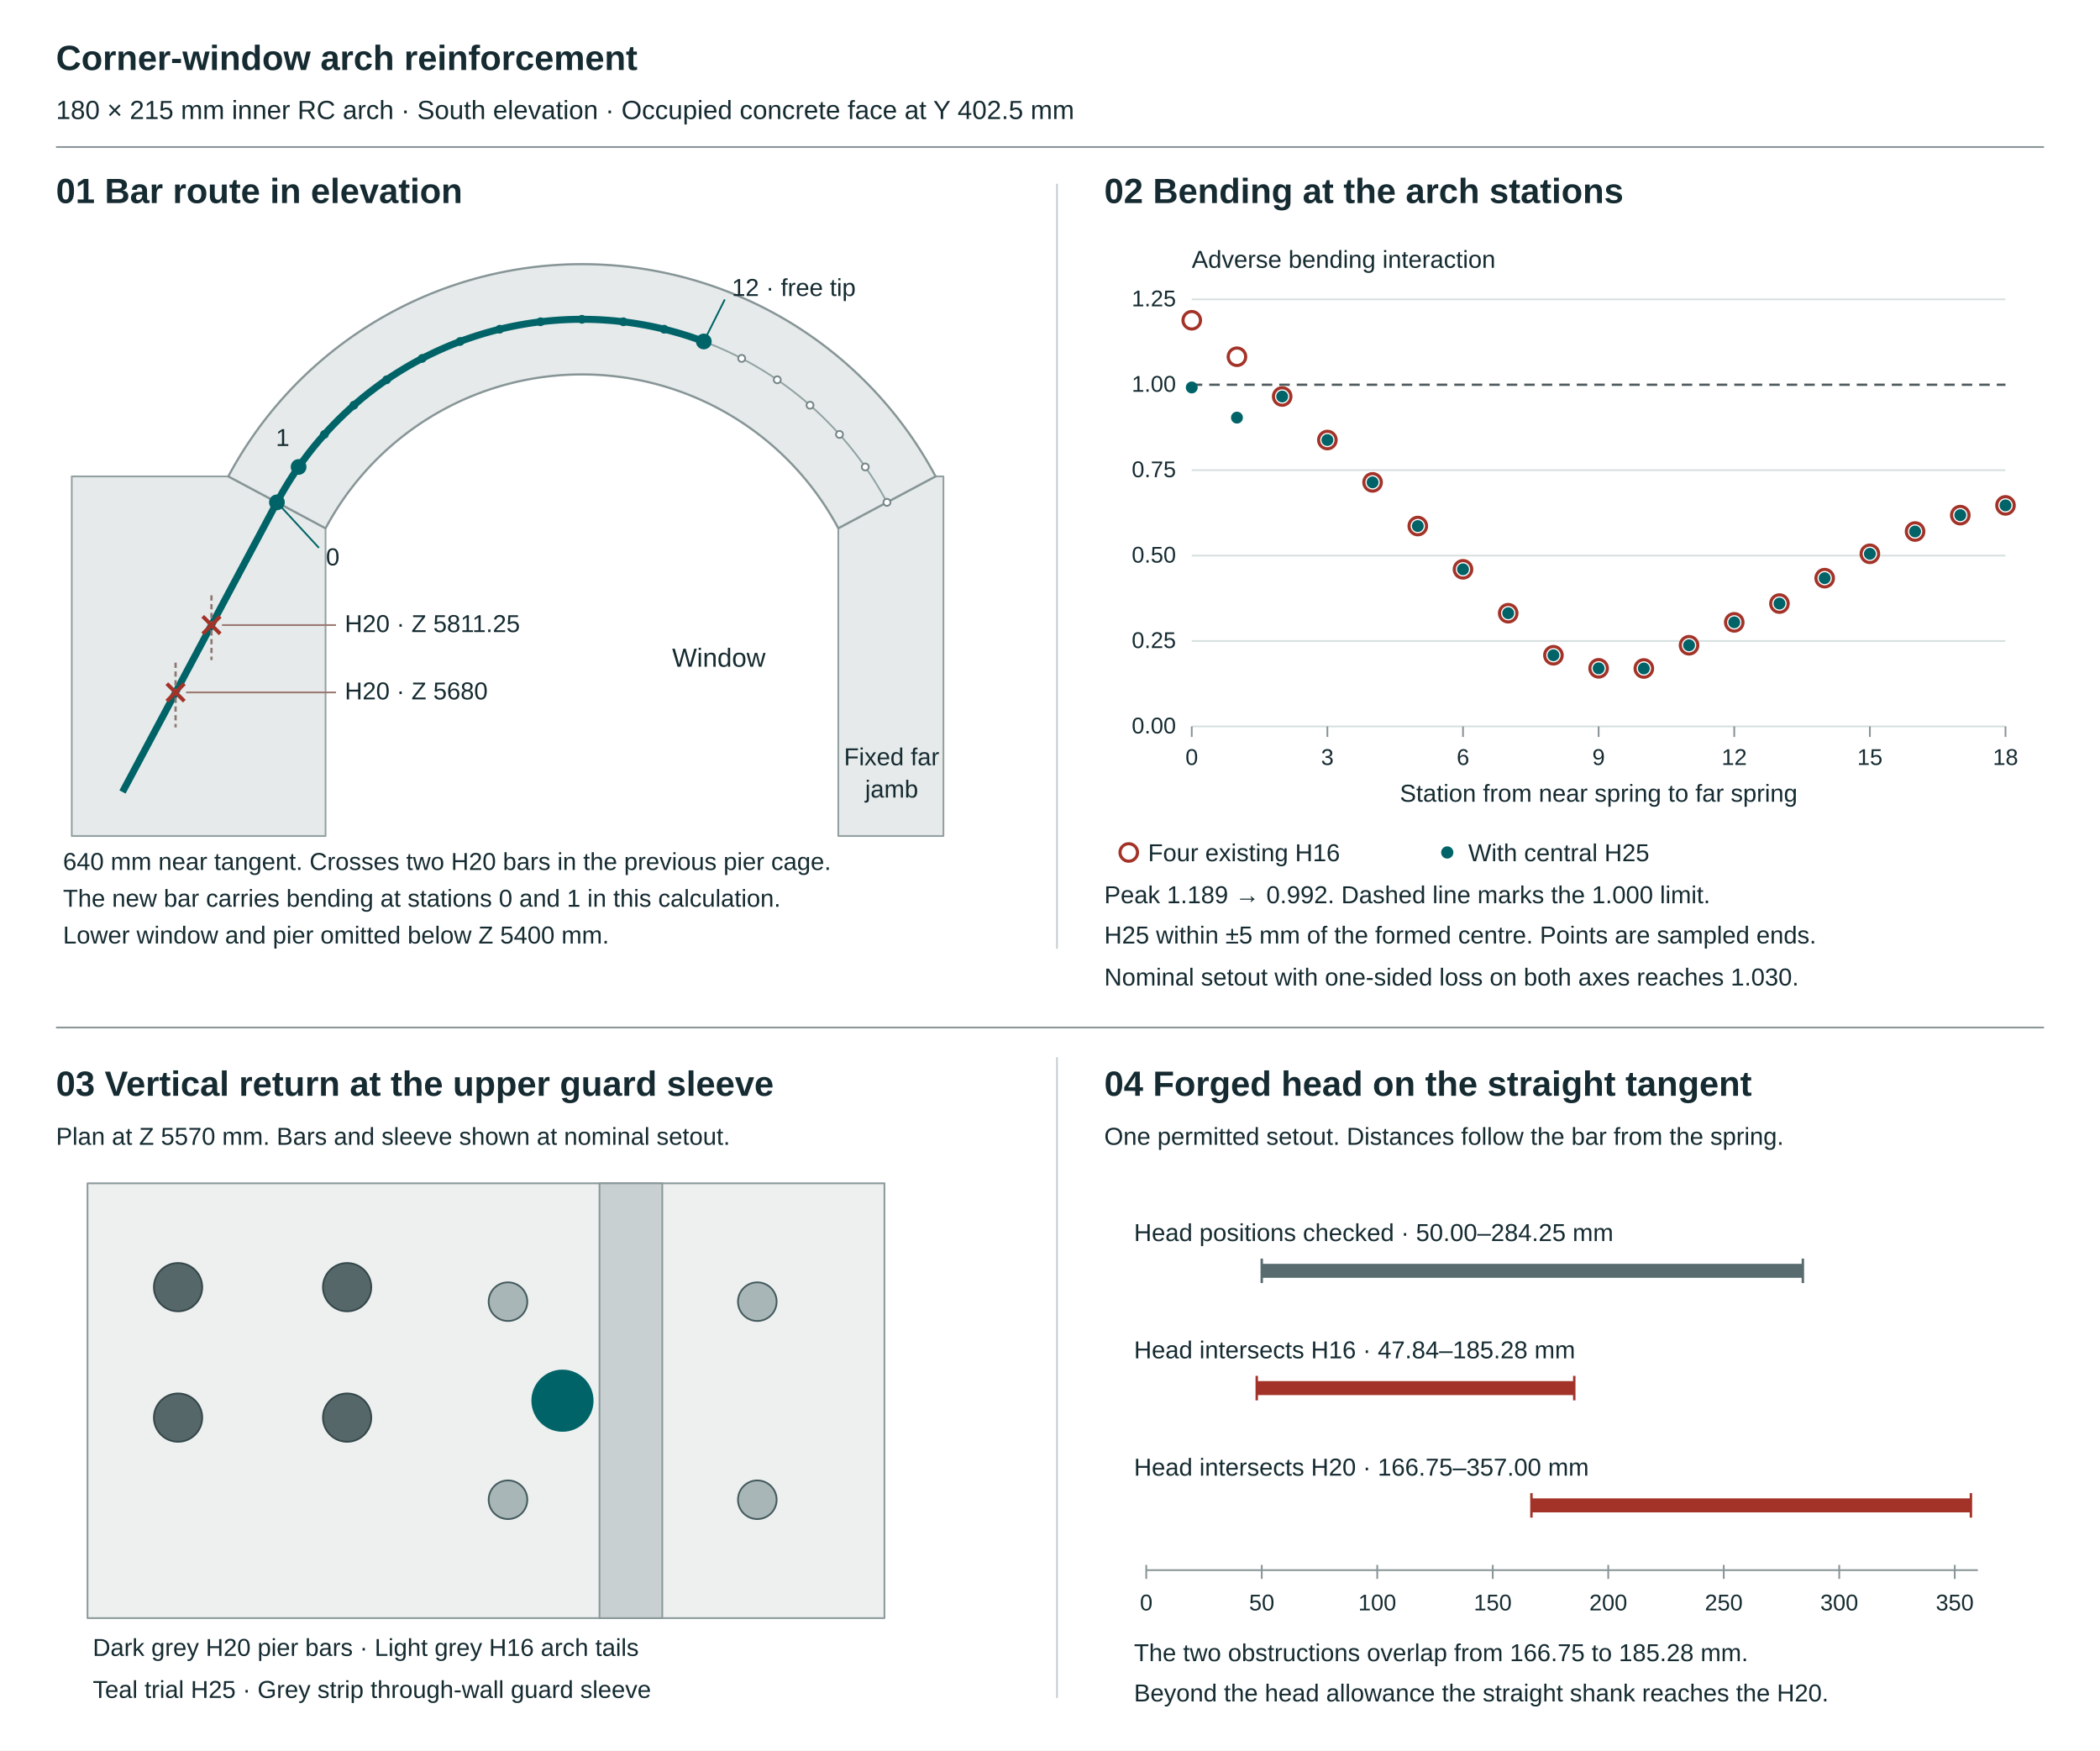
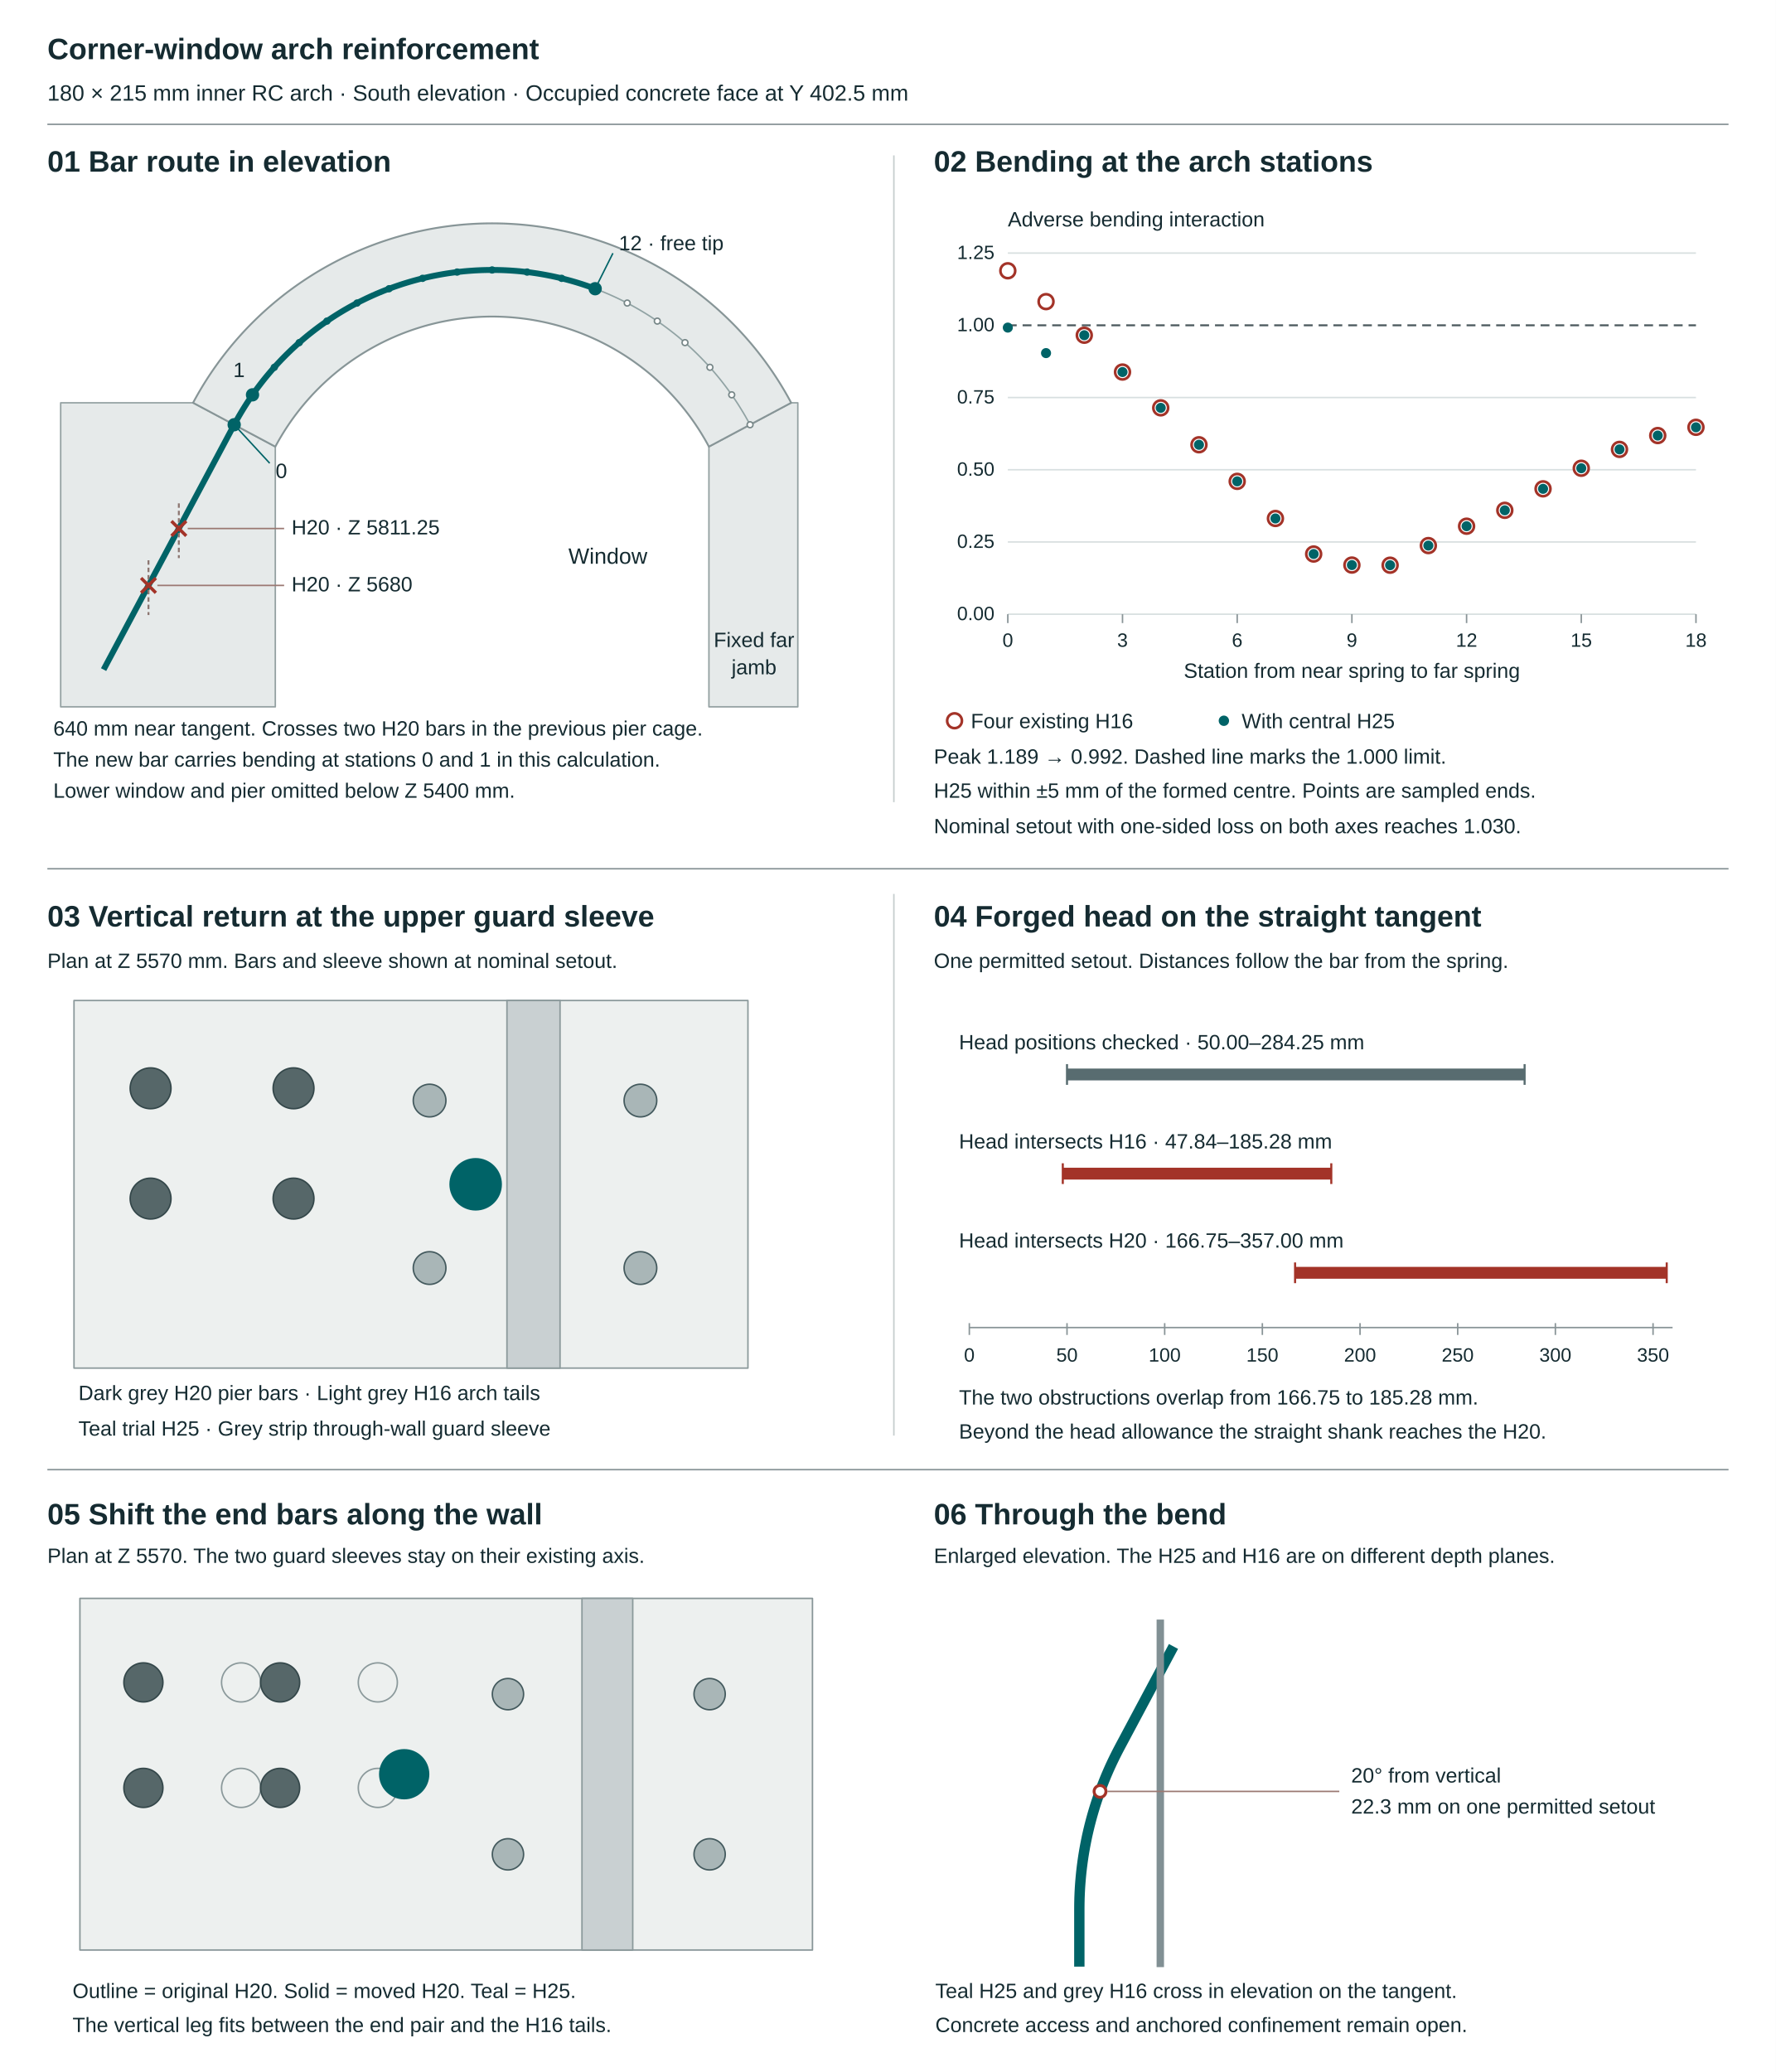
- <svg xmlns="http://www.w3.org/2000/svg" viewBox="0 0 1200 1000" width="1200" height="1000" role="img" aria-labelledby="title desc">
+ <svg xmlns="http://www.w3.org/2000/svg" viewBox="0 0 1200 1400" width="1200" height="1400" role="img" aria-labelledby="title desc">
  <style>text{font-family:Arial,Helvetica,sans-serif;fill:#152b31}.small{font-size:14px}.note{font-size:15px}.panel{font-size:20px;font-weight:bold}.tick{font-size:13px}</style>
-   <rect width="1200" height="1000" fill="#fff" />
+   <rect width="1200" height="1400" fill="#fff" />
  <text x="32.00" y="40.00" class="panel" text-anchor="start">Corner-window arch reinforcement</text>
  <text x="32.00" y="68.00" class="note" text-anchor="start">180 × 215 mm inner RC arch   ·   South elevation   ·   Occupied concrete face at Y 402.5 mm</text>
  <line x1="32.00" y1="84.00" x2="1168.00" y2="84.00" stroke="#899497" stroke-width="1" />
  <text x="32.00" y="116.00" class="panel" text-anchor="start">01    Bar route in elevation</text>
  <text x="631.00" y="116.00" class="panel" text-anchor="start">02    Bending at the arch stations</text>
  <line x1="604.00" y1="105.00" x2="604.00" y2="542.00" stroke="#c6cdce" stroke-width="1" />
  <polygon points="41.00,477.60 186.03,477.60 186.03,301.80 130.45,272.16 41.00,272.16" fill="#e6eaea" stroke="#93a0a1" stroke-width="1" stroke-linejoin="round" />
  <polygon points="539.10,477.60 479.03,477.60 479.03,301.80 534.62,272.16 539.10,272.16" fill="#e6eaea" stroke="#93a0a1" stroke-width="1" stroke-linejoin="round" />
  <polygon points="186.03,301.80 186.98,300.05 187.95,298.30 188.94,296.57 189.96,294.86 190.99,293.15 192.04,291.46 193.11,289.77 194.21,288.11 195.32,286.45 196.45,284.81 197.60,283.18 198.77,281.57 199.97,279.97 201.18,278.39 202.40,276.82 203.65,275.26 204.92,273.72 206.20,272.20 207.51,270.69 208.83,269.19 210.17,267.72 211.52,266.25 212.90,264.81 214.29,263.38 215.70,261.97 217.12,260.57 218.56,259.20 220.02,257.84 221.49,256.49 222.99,255.17 224.49,253.86 226.01,252.57 227.55,251.30 229.10,250.05 230.67,248.82 232.25,247.61 233.85,246.41 235.46,245.24 237.08,244.08 238.72,242.94 240.37,241.83 242.04,240.73 243.72,239.65 245.41,238.60 247.11,237.56 248.83,236.55 250.56,235.55 252.30,234.58 254.05,233.62 255.81,232.69 257.58,231.78 259.37,230.89 261.16,230.02 262.97,229.18 264.78,228.35 266.61,227.55 268.44,226.77 270.29,226.01 272.14,225.27 274.00,224.56 275.87,223.87 277.75,223.20 279.64,222.55 281.53,221.93 283.43,221.33 285.34,220.75 287.26,220.19 289.18,219.66 291.10,219.15 293.04,218.67 294.98,218.20 296.92,217.76 298.87,217.35 300.83,216.96 302.79,216.59 304.75,216.24 306.72,215.92 308.69,215.62 310.67,215.35 312.64,215.10 314.62,214.87 316.61,214.67 318.59,214.49 320.58,214.33 322.57,214.20 324.56,214.09 326.55,214.01 328.55,213.95 330.54,213.91 332.53,213.90 334.53,213.91 336.52,213.95 338.52,214.01 340.51,214.09 342.50,214.20 344.49,214.33 346.48,214.49 348.46,214.67 350.45,214.87 352.43,215.10 354.40,215.35 356.38,215.62 358.35,215.92 360.32,216.24 362.28,216.59 364.24,216.96 366.20,217.35 368.15,217.76 370.09,218.20 372.03,218.67 373.97,219.15 375.89,219.66 377.81,220.19 379.73,220.75 381.64,221.33 383.54,221.93 385.43,222.55 387.32,223.20 389.20,223.87 391.07,224.56 392.93,225.27 394.78,226.01 396.63,226.77 398.46,227.55 400.29,228.35 402.10,229.18 403.91,230.02 405.70,230.89 407.49,231.78 409.26,232.69 411.02,233.62 412.77,234.58 414.51,235.55 416.24,236.55 417.96,237.56 419.66,238.60 421.35,239.65 423.03,240.73 424.70,241.83 426.35,242.94 427.99,244.08 429.61,245.24 431.22,246.41 432.82,247.61 434.40,248.82 435.97,250.05 437.52,251.30 439.06,252.57 440.58,253.86 442.08,255.17 443.58,256.49 445.05,257.84 446.51,259.20 447.95,260.57 449.37,261.97 450.78,263.38 452.17,264.81 453.55,266.25 454.90,267.72 456.24,269.19 457.56,270.69 458.87,272.20 460.15,273.72 461.42,275.26 462.67,276.82 463.89,278.39 465.10,279.97 466.30,281.57 467.47,283.18 468.62,284.81 469.75,286.45 470.86,288.11 471.96,289.77 473.03,291.46 474.08,293.15 475.11,294.86 476.13,296.57 477.12,298.30 478.09,300.05 479.03,301.80 534.62,272.16 533.31,269.74 531.97,267.33 530.61,264.95 529.21,262.58 527.79,260.22 526.34,257.89 524.86,255.57 523.35,253.27 521.81,250.98 520.25,248.72 518.66,246.48 517.05,244.25 515.40,242.04 513.73,239.86 512.04,237.69 510.32,235.55 508.57,233.42 506.80,231.32 505.00,229.24 503.18,227.18 501.33,225.14 499.46,223.12 497.57,221.13 495.65,219.16 493.70,217.21 491.74,215.29 489.75,213.39 487.74,211.51 485.70,209.66 483.65,207.83 481.57,206.03 479.47,204.25 477.35,202.50 475.21,200.78 473.05,199.07 470.87,197.40 468.66,195.75 466.44,194.13 464.20,192.54 461.94,190.97 459.66,189.43 457.37,187.92 455.05,186.43 452.72,184.97 450.37,183.54 448.00,182.14 445.62,180.77 443.22,179.43 440.80,178.11 438.37,176.83 435.92,175.57 433.46,174.34 430.99,173.15 428.50,171.98 425.99,170.84 423.47,169.73 420.94,168.66 418.40,167.61 415.84,166.59 413.28,165.61 410.70,164.65 408.11,163.73 405.50,162.84 402.89,161.98 400.27,161.15 397.64,160.35 394.99,159.59 392.34,158.85 389.68,158.15 387.02,157.48 384.34,156.84 381.66,156.24 378.97,155.66 376.27,155.12 373.57,154.61 370.86,154.13 368.15,153.69 365.43,153.28 362.70,152.90 359.97,152.55 357.24,152.24 354.50,151.96 351.77,151.71 349.02,151.50 346.28,151.32 343.53,151.17 340.78,151.05 338.04,150.97 335.29,150.92 332.53,150.91 329.78,150.92 327.03,150.97 324.29,151.05 321.54,151.17 318.79,151.32 316.05,151.50 313.30,151.71 310.57,151.96 307.83,152.24 305.10,152.55 302.37,152.90 299.64,153.28 296.92,153.69 294.21,154.13 291.50,154.61 288.80,155.12 286.10,155.66 283.41,156.24 280.73,156.84 278.05,157.48 275.39,158.15 272.73,158.85 270.08,159.59 267.43,160.35 264.80,161.15 262.18,161.98 259.57,162.84 256.96,163.73 254.37,164.65 251.79,165.61 249.23,166.59 246.67,167.61 244.13,168.66 241.60,169.73 239.08,170.84 236.57,171.98 234.08,173.15 231.61,174.34 229.15,175.57 226.70,176.83 224.27,178.11 221.85,179.43 219.45,180.77 217.07,182.14 214.70,183.54 212.35,184.97 210.02,186.43 207.70,187.92 205.41,189.43 203.13,190.97 200.87,192.54 198.63,194.13 196.41,195.75 194.20,197.40 192.02,199.07 189.86,200.78 187.72,202.50 185.60,204.25 183.50,206.03 181.42,207.83 179.37,209.66 177.33,211.51 175.32,213.39 173.33,215.29 171.37,217.21 169.42,219.16 167.50,221.13 165.61,223.12 163.74,225.14 161.89,227.18 160.07,229.24 158.27,231.32 156.50,233.42 154.75,235.55 153.03,237.69 151.34,239.86 149.67,242.04 148.02,244.25 146.41,246.48 144.82,248.72 143.26,250.98 141.72,253.27 140.21,255.57 138.73,257.89 137.28,260.22 135.86,262.58 134.46,264.95 133.10,267.33 131.76,269.74 130.45,272.16" fill="#e6eaea" stroke="#879597" stroke-width="1.25" stroke-linejoin="round" />
  <polyline points="158.24,286.98 159.37,284.89 160.53,282.82 161.70,280.76 162.91,278.72 164.14,276.69 165.39,274.67 166.66,272.67 167.96,270.69 169.29,268.72 170.63,266.77 172.01,264.83 173.40,262.91 174.82,261.01 176.26,259.12 177.72,257.25 179.20,255.40 180.71,253.57 182.24,251.76 183.79,249.96 185.36,248.18 186.95,246.43 188.57,244.69 190.20,242.97 191.86,241.27 193.53,239.59 195.23,237.93 196.94,236.29 198.68,234.67 200.43,233.08 202.20,231.50 204.00,229.95 205.81,228.41 207.63,226.90 209.48,225.41 211.35,223.95 213.23,222.50 215.13,221.08 217.04,219.68 218.98,218.31 220.92,216.96 222.89,215.63 224.87,214.32 226.87,213.04 228.88,211.78 230.91,210.55 232.95,209.34 235.00,208.16 237.07,207.00 239.16,205.87 241.25,204.76 243.36,203.67 245.49,202.62 247.62,201.58 249.77,200.58 251.93,199.60 254.10,198.64 256.29,197.71 258.48,196.81 260.68,195.93 262.90,195.08 265.12,194.26 267.36,193.47 269.60,192.70 271.85,191.95 274.12,191.24 276.39,190.55 278.67,189.89 280.95,189.26 283.24,188.65 285.55,188.07 287.85,187.52 290.17,187.00 292.49,186.50 294.81,186.04 297.14,185.60 299.48,185.19 301.82,184.80 304.17,184.45 306.52,184.12 308.87,183.83 311.23,183.56 313.59,183.31 315.95,183.10 318.31,182.92 320.68,182.76 323.05,182.63 325.42,182.53 327.79,182.46 330.16,182.42 332.53,182.40 334.91,182.42 337.28,182.46 339.65,182.53 342.02,182.63 344.39,182.76 346.76,182.92 349.12,183.10 351.48,183.31 353.84,183.56 356.20,183.83 358.55,184.12 360.90,184.45 363.25,184.80 365.59,185.19 367.93,185.60 370.26,186.04 372.58,186.50 374.90,187.00 377.22,187.52 379.52,188.07 381.83,188.65 384.12,189.26 386.40,189.89 388.68,190.55 390.95,191.24 393.22,191.95 395.47,192.70 397.71,193.47 399.95,194.26 402.17,195.08 404.39,195.93 406.59,196.81 408.78,197.71 410.97,198.64 413.14,199.60 415.30,200.58 417.45,201.58 419.58,202.62 421.71,203.67 423.82,204.76 425.91,205.87 428.00,207.00 430.07,208.16 432.12,209.34 434.16,210.55 436.19,211.78 438.20,213.04 440.20,214.32 442.18,215.63 444.15,216.96 446.09,218.31 448.03,219.68 449.94,221.08 451.84,222.50 453.72,223.95 455.59,225.41 457.44,226.90 459.26,228.41 461.07,229.95 462.87,231.50 464.64,233.08 466.39,234.67 468.13,236.29 469.84,237.93 471.54,239.59 473.21,241.27 474.87,242.97 476.50,244.69 478.12,246.43 479.71,248.18 481.28,249.96 482.83,251.76 484.36,253.57 485.87,255.40 487.35,257.25 488.81,259.12 490.25,261.01 491.67,262.91 493.06,264.83 494.44,266.77 495.78,268.72 497.11,270.69 498.41,272.67 499.68,274.67 500.93,276.69 502.16,278.72 503.37,280.76 504.54,282.82 505.70,284.89 506.83,286.98" fill="none" stroke="#91a3a4" stroke-width="1" stroke-linejoin="round" />
  <polyline points="70.00,452.44 158.24,286.98 159.37,284.89 160.53,282.82 161.70,280.76 162.91,278.72 164.14,276.69 165.39,274.67 166.66,272.67 167.96,270.69 169.29,268.72 170.63,266.77 172.01,264.83 173.40,262.91 174.82,261.01 176.26,259.12 177.72,257.25 179.20,255.40 180.71,253.57 182.24,251.76 183.79,249.96 185.36,248.18 186.95,246.43 188.57,244.69 190.20,242.97 191.86,241.27 193.53,239.59 195.23,237.93 196.94,236.29 198.68,234.67 200.43,233.08 202.20,231.50 204.00,229.95 205.81,228.41 207.63,226.90 209.48,225.41 211.35,223.95 213.23,222.50 215.13,221.08 217.04,219.68 218.98,218.31 220.92,216.96 222.89,215.63 224.87,214.32 226.87,213.04 228.88,211.78 230.91,210.55 232.95,209.34 235.00,208.16 237.07,207.00 239.16,205.87 241.25,204.76 243.36,203.67 245.49,202.62 247.62,201.58 249.77,200.58 251.93,199.60 254.10,198.64 256.29,197.71 258.48,196.81 260.68,195.93 262.90,195.08 265.12,194.26 267.36,193.47 269.60,192.70 271.85,191.95 274.12,191.24 276.39,190.55 278.67,189.89 280.95,189.26 283.24,188.65 285.55,188.07 287.85,187.52 290.17,187.00 292.49,186.50 294.81,186.04 297.14,185.60 299.48,185.19 301.82,184.80 304.17,184.45 306.52,184.12 308.87,183.83 311.23,183.56 313.59,183.31 315.95,183.10 318.31,182.92 320.68,182.76 323.05,182.63 325.42,182.53 327.79,182.46 330.16,182.42 332.53,182.40 334.91,182.42 337.28,182.46 339.65,182.53 342.02,182.63 344.39,182.76 346.76,182.92 349.12,183.10 351.48,183.31 353.84,183.56 356.20,183.83 358.55,184.12 360.90,184.45 363.25,184.80 365.59,185.19 367.93,185.60 370.26,186.04 372.58,186.50 374.90,187.00 377.22,187.52 379.52,188.07 381.83,188.65 384.12,189.26 386.40,189.89 388.68,190.55 390.95,191.24 393.22,191.95 395.47,192.70 397.71,193.47 399.95,194.26 402.17,195.08" fill="none" stroke="#006367" stroke-width="4" stroke-linejoin="round" />
  <circle cx="158.24" cy="286.98" r="4" fill="#006367" stroke="#006367" stroke-width="1" />
  <circle cx="170.63" cy="266.77" r="4" fill="#006367" stroke="#006367" stroke-width="1" />
  <circle cx="185.36" cy="248.18" r="2" fill="#006367" stroke="#006367" stroke-width="1" />
  <circle cx="202.20" cy="231.50" r="2" fill="#006367" stroke="#006367" stroke-width="1" />
  <circle cx="220.92" cy="216.96" r="2" fill="#006367" stroke="#006367" stroke-width="1" />
  <circle cx="241.25" cy="204.76" r="2" fill="#006367" stroke="#006367" stroke-width="1" />
  <circle cx="262.90" cy="195.08" r="2" fill="#006367" stroke="#006367" stroke-width="1" />
  <circle cx="285.55" cy="188.07" r="2" fill="#006367" stroke="#006367" stroke-width="1" />
  <circle cx="308.87" cy="183.83" r="2" fill="#006367" stroke="#006367" stroke-width="1" />
  <circle cx="332.53" cy="182.40" r="2" fill="#006367" stroke="#006367" stroke-width="1" />
  <circle cx="356.20" cy="183.83" r="2" fill="#006367" stroke="#006367" stroke-width="1" />
  <circle cx="379.52" cy="188.07" r="2" fill="#006367" stroke="#006367" stroke-width="1" />
  <circle cx="402.17" cy="195.08" r="4" fill="#006367" stroke="#006367" stroke-width="1" />
  <circle cx="423.82" cy="204.76" r="2" fill="#fff" stroke="#768687" stroke-width="1" />
  <circle cx="444.15" cy="216.96" r="2" fill="#fff" stroke="#768687" stroke-width="1" />
  <circle cx="462.87" cy="231.50" r="2" fill="#fff" stroke="#768687" stroke-width="1" />
  <circle cx="479.71" cy="248.18" r="2" fill="#fff" stroke="#768687" stroke-width="1" />
  <circle cx="494.44" cy="266.77" r="2" fill="#fff" stroke="#768687" stroke-width="1" />
  <circle cx="506.83" cy="286.98" r="2" fill="#fff" stroke="#768687" stroke-width="1" />
  <line x1="100.33" y1="378.56" x2="100.33" y2="415.56" stroke="#8d7772" stroke-width="1.3" stroke-dasharray="3 2" />
  <line x1="95.33" y1="390.56" x2="105.33" y2="400.56" stroke="#a33328" stroke-width="2.2" />
  <line x1="95.33" y1="400.56" x2="105.33" y2="390.56" stroke="#a33328" stroke-width="2.2" />
  <line x1="106.33" y1="395.56" x2="192.00" y2="395.56" stroke="#9b7973" stroke-width="1" />
  <text x="197.00" y="399.56" class="small" text-anchor="start">H20 · Z 5680</text>
  <line x1="120.84" y1="340.10" x2="120.84" y2="377.10" stroke="#8d7772" stroke-width="1.3" stroke-dasharray="3 2" />
  <line x1="115.84" y1="352.10" x2="125.84" y2="362.10" stroke="#a33328" stroke-width="2.2" />
  <line x1="115.84" y1="362.10" x2="125.84" y2="352.10" stroke="#a33328" stroke-width="2.2" />
  <line x1="126.84" y1="357.10" x2="192.00" y2="357.10" stroke="#9b7973" stroke-width="1" />
  <text x="197.00" y="361.10" class="small" text-anchor="start">H20 · Z 5811.25</text>
  <line x1="158.24" y1="286.98" x2="182.24" y2="312.98" stroke="#006367" stroke-width="1" />
  <text x="186.24" y="322.98" class="small" text-anchor="start">0</text>
  <text x="157.63" y="254.77" class="small" text-anchor="start">1</text>
  <line x1="402.17" y1="195.08" x2="414.17" y2="171.08" stroke="#006367" stroke-width="1" />
  <text x="418.17" y="169.08" class="small" text-anchor="start">12 · free tip</text>
  <text x="437.43" y="380.91" class="note" text-anchor="end">Window</text>
  <text x="509.51" y="437.17" class="small" text-anchor="middle">Fixed far</text>
  <text x="509.51" y="455.62" class="small" text-anchor="middle">jamb</text>
  <text x="36.00" y="497.00" class="small" text-anchor="start">640 mm near tangent. Crosses two H20 bars in the previous pier cage.</text>
  <text x="36.00" y="518.00" class="small" text-anchor="start">The new bar carries bending at stations 0 and 1 in this calculation.</text>
  <text x="36.00" y="539.00" class="small" text-anchor="start">Lower window and pier omitted below Z 5400 mm.</text>
  <line x1="681.00" y1="415.00" x2="1146.00" y2="415.00" stroke="#d8dfe0" stroke-width="1" />
  <text x="672.00" y="419.00" class="tick" text-anchor="end">0.00</text>
  <line x1="681.00" y1="366.20" x2="1146.00" y2="366.20" stroke="#d8dfe0" stroke-width="1" />
  <text x="672.00" y="370.20" class="tick" text-anchor="end">0.25</text>
  <line x1="681.00" y1="317.40" x2="1146.00" y2="317.40" stroke="#d8dfe0" stroke-width="1" />
  <text x="672.00" y="321.40" class="tick" text-anchor="end">0.50</text>
  <line x1="681.00" y1="268.60" x2="1146.00" y2="268.60" stroke="#d8dfe0" stroke-width="1" />
  <text x="672.00" y="272.60" class="tick" text-anchor="end">0.75</text>
  <line x1="681.00" y1="219.80" x2="1146.00" y2="219.80" stroke="#4c595d" stroke-width="1.3" stroke-dasharray="6 4" />
  <text x="672.00" y="223.80" class="tick" text-anchor="end">1.00</text>
  <line x1="681.00" y1="171.00" x2="1146.00" y2="171.00" stroke="#d8dfe0" stroke-width="1" />
  <text x="672.00" y="175.00" class="tick" text-anchor="end">1.25</text>
  <text x="681.00" y="153.00" class="small" text-anchor="start">Adverse bending interaction</text>
  <line x1="681.00" y1="415.00" x2="681.00" y2="421.00" stroke="#899497" stroke-width="1" />
  <text x="681.00" y="437.00" class="tick" text-anchor="middle">0</text>
  <line x1="758.50" y1="415.00" x2="758.50" y2="421.00" stroke="#899497" stroke-width="1" />
  <text x="758.50" y="437.00" class="tick" text-anchor="middle">3</text>
  <line x1="836.00" y1="415.00" x2="836.00" y2="421.00" stroke="#899497" stroke-width="1" />
  <text x="836.00" y="437.00" class="tick" text-anchor="middle">6</text>
  <line x1="913.50" y1="415.00" x2="913.50" y2="421.00" stroke="#899497" stroke-width="1" />
  <text x="913.50" y="437.00" class="tick" text-anchor="middle">9</text>
  <line x1="991.00" y1="415.00" x2="991.00" y2="421.00" stroke="#899497" stroke-width="1" />
  <text x="991.00" y="437.00" class="tick" text-anchor="middle">12</text>
  <line x1="1068.50" y1="415.00" x2="1068.50" y2="421.00" stroke="#899497" stroke-width="1" />
  <text x="1068.50" y="437.00" class="tick" text-anchor="middle">15</text>
  <line x1="1146.00" y1="415.00" x2="1146.00" y2="421.00" stroke="#899497" stroke-width="1" />
  <text x="1146.00" y="437.00" class="tick" text-anchor="middle">18</text>
  <circle cx="681.00" cy="182.96" r="5" fill="#fff" stroke="#a33328" stroke-width="1.8" />
  <circle cx="681.00" cy="221.35" r="2.9" fill="#006367" stroke="#006367" stroke-width="1" />
  <circle cx="706.83" cy="203.80" r="5" fill="#fff" stroke="#a33328" stroke-width="1.8" />
  <circle cx="706.83" cy="238.58" r="2.9" fill="#006367" stroke="#006367" stroke-width="1" />
  <circle cx="732.67" cy="226.51" r="5" fill="#fff" stroke="#a33328" stroke-width="1.8" />
  <circle cx="732.67" cy="226.51" r="2.9" fill="#006367" stroke="#006367" stroke-width="1" />
  <circle cx="758.50" cy="251.38" r="5" fill="#fff" stroke="#a33328" stroke-width="1.8" />
  <circle cx="758.50" cy="251.38" r="2.9" fill="#006367" stroke="#006367" stroke-width="1" />
  <circle cx="784.33" cy="275.57" r="5" fill="#fff" stroke="#a33328" stroke-width="1.8" />
  <circle cx="784.33" cy="275.57" r="2.9" fill="#006367" stroke="#006367" stroke-width="1" />
  <circle cx="810.17" cy="300.52" r="5" fill="#fff" stroke="#a33328" stroke-width="1.8" />
  <circle cx="810.17" cy="300.52" r="2.9" fill="#006367" stroke="#006367" stroke-width="1" />
  <circle cx="836.00" cy="325.24" r="5" fill="#fff" stroke="#a33328" stroke-width="1.8" />
  <circle cx="836.00" cy="325.24" r="2.9" fill="#006367" stroke="#006367" stroke-width="1" />
  <circle cx="861.83" cy="350.32" r="5" fill="#fff" stroke="#a33328" stroke-width="1.8" />
  <circle cx="861.83" cy="350.32" r="2.9" fill="#006367" stroke="#006367" stroke-width="1" />
  <circle cx="887.67" cy="374.34" r="5" fill="#fff" stroke="#a33328" stroke-width="1.8" />
  <circle cx="887.67" cy="374.34" r="2.9" fill="#006367" stroke="#006367" stroke-width="1" />
  <circle cx="913.50" cy="381.80" r="5" fill="#fff" stroke="#a33328" stroke-width="1.8" />
  <circle cx="913.50" cy="381.80" r="2.9" fill="#006367" stroke="#006367" stroke-width="1" />
  <circle cx="939.33" cy="381.89" r="5" fill="#fff" stroke="#a33328" stroke-width="1.8" />
  <circle cx="939.33" cy="381.89" r="2.9" fill="#006367" stroke="#006367" stroke-width="1" />
  <circle cx="965.17" cy="368.63" r="5" fill="#fff" stroke="#a33328" stroke-width="1.8" />
  <circle cx="965.17" cy="368.63" r="2.9" fill="#006367" stroke="#006367" stroke-width="1" />
  <circle cx="991.00" cy="355.54" r="5" fill="#fff" stroke="#a33328" stroke-width="1.8" />
  <circle cx="991.00" cy="355.54" r="2.9" fill="#006367" stroke="#006367" stroke-width="1" />
  <circle cx="1016.83" cy="344.81" r="5" fill="#fff" stroke="#a33328" stroke-width="1.8" />
  <circle cx="1016.83" cy="344.81" r="2.9" fill="#006367" stroke="#006367" stroke-width="1" />
  <circle cx="1042.67" cy="330.29" r="5" fill="#fff" stroke="#a33328" stroke-width="1.8" />
  <circle cx="1042.67" cy="330.29" r="2.9" fill="#006367" stroke="#006367" stroke-width="1" />
  <circle cx="1068.50" cy="316.38" r="5" fill="#fff" stroke="#a33328" stroke-width="1.8" />
  <circle cx="1068.50" cy="316.38" r="2.9" fill="#006367" stroke="#006367" stroke-width="1" />
  <circle cx="1094.33" cy="303.64" r="5" fill="#fff" stroke="#a33328" stroke-width="1.8" />
  <circle cx="1094.33" cy="303.64" r="2.9" fill="#006367" stroke="#006367" stroke-width="1" />
  <circle cx="1120.17" cy="294.29" r="5" fill="#fff" stroke="#a33328" stroke-width="1.8" />
  <circle cx="1120.17" cy="294.29" r="2.9" fill="#006367" stroke="#006367" stroke-width="1" />
  <circle cx="1146.00" cy="288.72" r="5" fill="#fff" stroke="#a33328" stroke-width="1.8" />
  <circle cx="1146.00" cy="288.72" r="2.9" fill="#006367" stroke="#006367" stroke-width="1" />
  <text x="913.50" y="458.00" class="small" text-anchor="middle">Station from near spring to far spring</text>
  <circle cx="645.00" cy="487.00" r="5" fill="#fff" stroke="#a33328" stroke-width="1.8" />
  <text x="656.00" y="492.00" class="small" text-anchor="start">Four existing H16</text>
  <circle cx="827.00" cy="487.00" r="3" fill="#006367" stroke="#006367" stroke-width="1" />
  <text x="839.00" y="492.00" class="small" text-anchor="start">With central H25</text>
  <text x="631.00" y="516.00" class="small" text-anchor="start">Peak 1.189 → 0.992. Dashed line marks the 1.000 limit.</text>
  <text x="631.00" y="539.00" class="small" text-anchor="start">H25 within ±5 mm of the formed centre. Points are sampled ends.</text>
  <text x="631.00" y="563.00" class="small" text-anchor="start">Nominal setout with one-sided loss on both axes reaches 1.030.</text>
  <line x1="32.00" y1="587.00" x2="1168.00" y2="587.00" stroke="#899497" stroke-width="1" />
  <line x1="604.00" y1="604.00" x2="604.00" y2="970.00" stroke="#c6cdce" stroke-width="1" />
  <text x="32.00" y="626.00" class="panel" text-anchor="start">03    Vertical return at the upper guard sleeve</text>
  <text x="32.00" y="654.00" class="small" text-anchor="start">Plan at Z 5570 mm. Bars and sleeve shown at nominal setout.</text>
  <polygon points="50.00,924.40 505.40,924.40 505.40,676.00 50.00,676.00" fill="#edf0ef" stroke="#8b999b" stroke-width="1" stroke-linejoin="round" />
  <polygon points="342.56,924.40 378.44,924.40 378.44,676.00 342.56,676.00" fill="#c9d0d2" stroke="#8b999b" stroke-width="1" stroke-linejoin="round" />
  <circle cx="101.75" cy="809.86" r="13.8" fill="#566769" stroke="#34474a" stroke-width="1" />
  <circle cx="101.75" cy="735.34" r="13.8" fill="#566769" stroke="#34474a" stroke-width="1" />
  <circle cx="198.35" cy="809.86" r="13.8" fill="#566769" stroke="#34474a" stroke-width="1" />
  <circle cx="198.35" cy="735.34" r="13.8" fill="#566769" stroke="#34474a" stroke-width="1" />
  <circle cx="432.75" cy="856.78" r="11.04" fill="#a9b6b7" stroke="#445a5e" stroke-width="1" />
  <circle cx="432.75" cy="743.62" r="11.04" fill="#a9b6b7" stroke="#445a5e" stroke-width="1" />
  <circle cx="290.28" cy="856.78" r="11.04" fill="#a9b6b7" stroke="#445a5e" stroke-width="1" />
  <circle cx="290.28" cy="743.62" r="11.04" fill="#a9b6b7" stroke="#445a5e" stroke-width="1" />
  <circle cx="321.41" cy="800.20" r="17.25" fill="#006367" stroke="#006367" stroke-width="1" />
  <text x="53.00" y="946.00" class="small" text-anchor="start">Dark grey H20 pier bars  ·  Light grey H16 arch tails</text>
  <text x="53.00" y="970.00" class="small" text-anchor="start">Teal trial H25  ·  Grey strip through-wall guard sleeve</text>
  <text x="631.00" y="626.00" class="panel" text-anchor="start">04    Forged head on the straight tangent</text>
  <text x="631.00" y="654.00" class="small" text-anchor="start">One permitted setout. Distances follow the bar from the spring.</text>
  <text x="648.00" y="709.00" class="small" text-anchor="start">Head positions checked  ·  50.00–284.25 mm</text>
  <line x1="721.00" y1="726.00" x2="1030.21" y2="726.00" stroke="#586c70" stroke-width="8" />
  <line x1="721.00" y1="719.00" x2="721.00" y2="733.00" stroke="#586c70" stroke-width="1.4" />
  <line x1="1030.21" y1="719.00" x2="1030.21" y2="733.00" stroke="#586c70" stroke-width="1.4" />
  <text x="648.00" y="776.00" class="small" text-anchor="start">Head intersects H16  ·  47.84–185.28 mm</text>
  <line x1="718.15" y1="793.00" x2="899.58" y2="793.00" stroke="#a33328" stroke-width="8" />
  <line x1="718.15" y1="786.00" x2="718.15" y2="800.00" stroke="#a33328" stroke-width="1.4" />
  <line x1="899.58" y1="786.00" x2="899.58" y2="800.00" stroke="#a33328" stroke-width="1.4" />
  <text x="648.00" y="843.00" class="small" text-anchor="start">Head intersects H20  ·  166.75–357.00 mm</text>
  <line x1="875.11" y1="860.00" x2="1126.24" y2="860.00" stroke="#a33328" stroke-width="8" />
  <line x1="875.11" y1="853.00" x2="875.11" y2="867.00" stroke="#a33328" stroke-width="1.4" />
  <line x1="1126.24" y1="853.00" x2="1126.24" y2="867.00" stroke="#a33328" stroke-width="1.4" />
  <line x1="655.00" y1="897.00" x2="1130.20" y2="897.00" stroke="#899497" stroke-width="1" />
  <line x1="655.00" y1="894.00" x2="655.00" y2="902.00" stroke="#899497" stroke-width="1" />
  <text x="655.00" y="920.00" class="tick" text-anchor="middle">0</text>
  <line x1="721.00" y1="894.00" x2="721.00" y2="902.00" stroke="#899497" stroke-width="1" />
  <text x="721.00" y="920.00" class="tick" text-anchor="middle">50</text>
  <line x1="787.00" y1="894.00" x2="787.00" y2="902.00" stroke="#899497" stroke-width="1" />
  <text x="787.00" y="920.00" class="tick" text-anchor="middle">100</text>
  <line x1="853.00" y1="894.00" x2="853.00" y2="902.00" stroke="#899497" stroke-width="1" />
  <text x="853.00" y="920.00" class="tick" text-anchor="middle">150</text>
  <line x1="919.00" y1="894.00" x2="919.00" y2="902.00" stroke="#899497" stroke-width="1" />
  <text x="919.00" y="920.00" class="tick" text-anchor="middle">200</text>
  <line x1="985.00" y1="894.00" x2="985.00" y2="902.00" stroke="#899497" stroke-width="1" />
  <text x="985.00" y="920.00" class="tick" text-anchor="middle">250</text>
  <line x1="1051.00" y1="894.00" x2="1051.00" y2="902.00" stroke="#899497" stroke-width="1" />
  <text x="1051.00" y="920.00" class="tick" text-anchor="middle">300</text>
  <line x1="1117.00" y1="894.00" x2="1117.00" y2="902.00" stroke="#899497" stroke-width="1" />
  <text x="1117.00" y="920.00" class="tick" text-anchor="middle">350</text>
  <text x="648.00" y="949.00" class="small" text-anchor="start">The two obstructions overlap from 166.75 to 185.28 mm.</text>
  <text x="648.00" y="972.00" class="small" text-anchor="start">Beyond the head allowance the straight shank reaches the H20.</text>
+   <line x1="32.00" y1="993.00" x2="1168.00" y2="993.00" stroke="#899497" stroke-width="1" />
+   <text x="32.00" y="1030.00" class="panel" text-anchor="start">05    Shift the end bars along the wall</text>
+   <text x="32.00" y="1056.00" class="small" text-anchor="start">Plan at Z 5570. The two guard sleeves stay on their existing axis.</text>
+   <polygon points="54.00,1317.60 549.00,1317.60 549.00,1080.00 54.00,1080.00" fill="#edf0ef" stroke="#879597" stroke-width="1" stroke-linejoin="round" />
+   <polygon points="393.24,1317.60 427.56,1317.60 427.56,1080.00 393.24,1080.00" fill="#c9d0d2" stroke="#8b999b" stroke-width="1" stroke-linejoin="round" />
+   <circle cx="162.90" cy="1208.04" r="13.2" fill="none" stroke="#8b999b" stroke-width="1" />
+   <circle cx="96.90" cy="1208.04" r="13.2" fill="#566769" stroke="#34474a" stroke-width="1" />
+   <circle cx="162.90" cy="1136.76" r="13.2" fill="none" stroke="#8b999b" stroke-width="1" />
+   <circle cx="96.90" cy="1136.76" r="13.2" fill="#566769" stroke="#34474a" stroke-width="1" />
+   <circle cx="255.30" cy="1208.04" r="13.2" fill="none" stroke="#8b999b" stroke-width="1" />
+   <circle cx="189.30" cy="1208.04" r="13.2" fill="#566769" stroke="#34474a" stroke-width="1" />
+   <circle cx="255.30" cy="1136.76" r="13.2" fill="none" stroke="#8b999b" stroke-width="1" />
+   <circle cx="189.30" cy="1136.76" r="13.2" fill="#566769" stroke="#34474a" stroke-width="1" />
+   <circle cx="479.51" cy="1252.92" r="10.56" fill="#a9b6b7" stroke="#445a5e" stroke-width="1" />
+   <circle cx="479.51" cy="1144.68" r="10.56" fill="#a9b6b7" stroke="#445a5e" stroke-width="1" />
+   <circle cx="343.24" cy="1252.92" r="10.56" fill="#a9b6b7" stroke="#445a5e" stroke-width="1" />
+   <circle cx="343.24" cy="1144.68" r="10.56" fill="#a9b6b7" stroke="#445a5e" stroke-width="1" />
+   <circle cx="273.12" cy="1198.80" r="16.5" fill="#006367" stroke="#006367" stroke-width="1" />
+   <text x="49.00" y="1350.00" class="small" text-anchor="start">Outline = original H20. Solid = moved H20. Teal = H25.</text>
+   <text x="49.00" y="1373.00" class="small" text-anchor="start">The vertical leg fits between the end pair and the H16 tails.</text>
+   <text x="631.00" y="1030.00" class="panel" text-anchor="start">06    Through the bend</text>
+   <text x="631.00" y="1056.00" class="small" text-anchor="start">Enlarged elevation. The H25 and H16 are on different depth planes.</text>
+   <polyline points="729.33,1328.82 729.33,1289.68 729.36,1286.13 729.44,1282.58 729.57,1279.04 729.76,1275.49 730.01,1271.95 730.31,1268.42 730.66,1264.89 731.07,1261.36 731.53,1257.84 732.04,1254.33 732.61,1250.83 733.23,1247.34 733.91,1243.85 734.63,1240.38 735.42,1236.92 736.25,1233.47 737.14,1230.03 738.08,1226.61 739.07,1223.21 740.11,1219.81 741.21,1216.44 742.35,1213.08 743.55,1209.74 744.80,1206.42 746.10,1203.12 747.45,1199.84 748.85,1196.58 750.30,1193.34 751.80,1190.12 753.35,1186.93 754.95,1183.76 756.59,1180.62 792.95,1112.46" fill="none" stroke="#006367" stroke-width="7" stroke-linejoin="round" />
+   <line x1="784.04" y1="1329.14" x2="784.04" y2="1094.30" stroke="#819094" stroke-width="5" />
+   <circle cx="743.31" cy="1210.41" r="4" fill="white" stroke="#a33328" stroke-width="2" />
+   <line x1="748.31" y1="1210.41" x2="905.00" y2="1210.41" stroke="#9b7973" stroke-width="1" />
+   <text x="913.00" y="1204.41" class="small" text-anchor="start">20° from vertical</text>
+   <text x="913.00" y="1225.41" class="small" text-anchor="start">22.3 mm on one permitted setout</text>
+   <text x="632.00" y="1350.00" class="small" text-anchor="start">Teal H25 and grey H16 cross in elevation on the tangent.</text>
+   <text x="632.00" y="1373.00" class="small" text-anchor="start">Concrete access and anchored confinement remain open.</text>
</svg>
